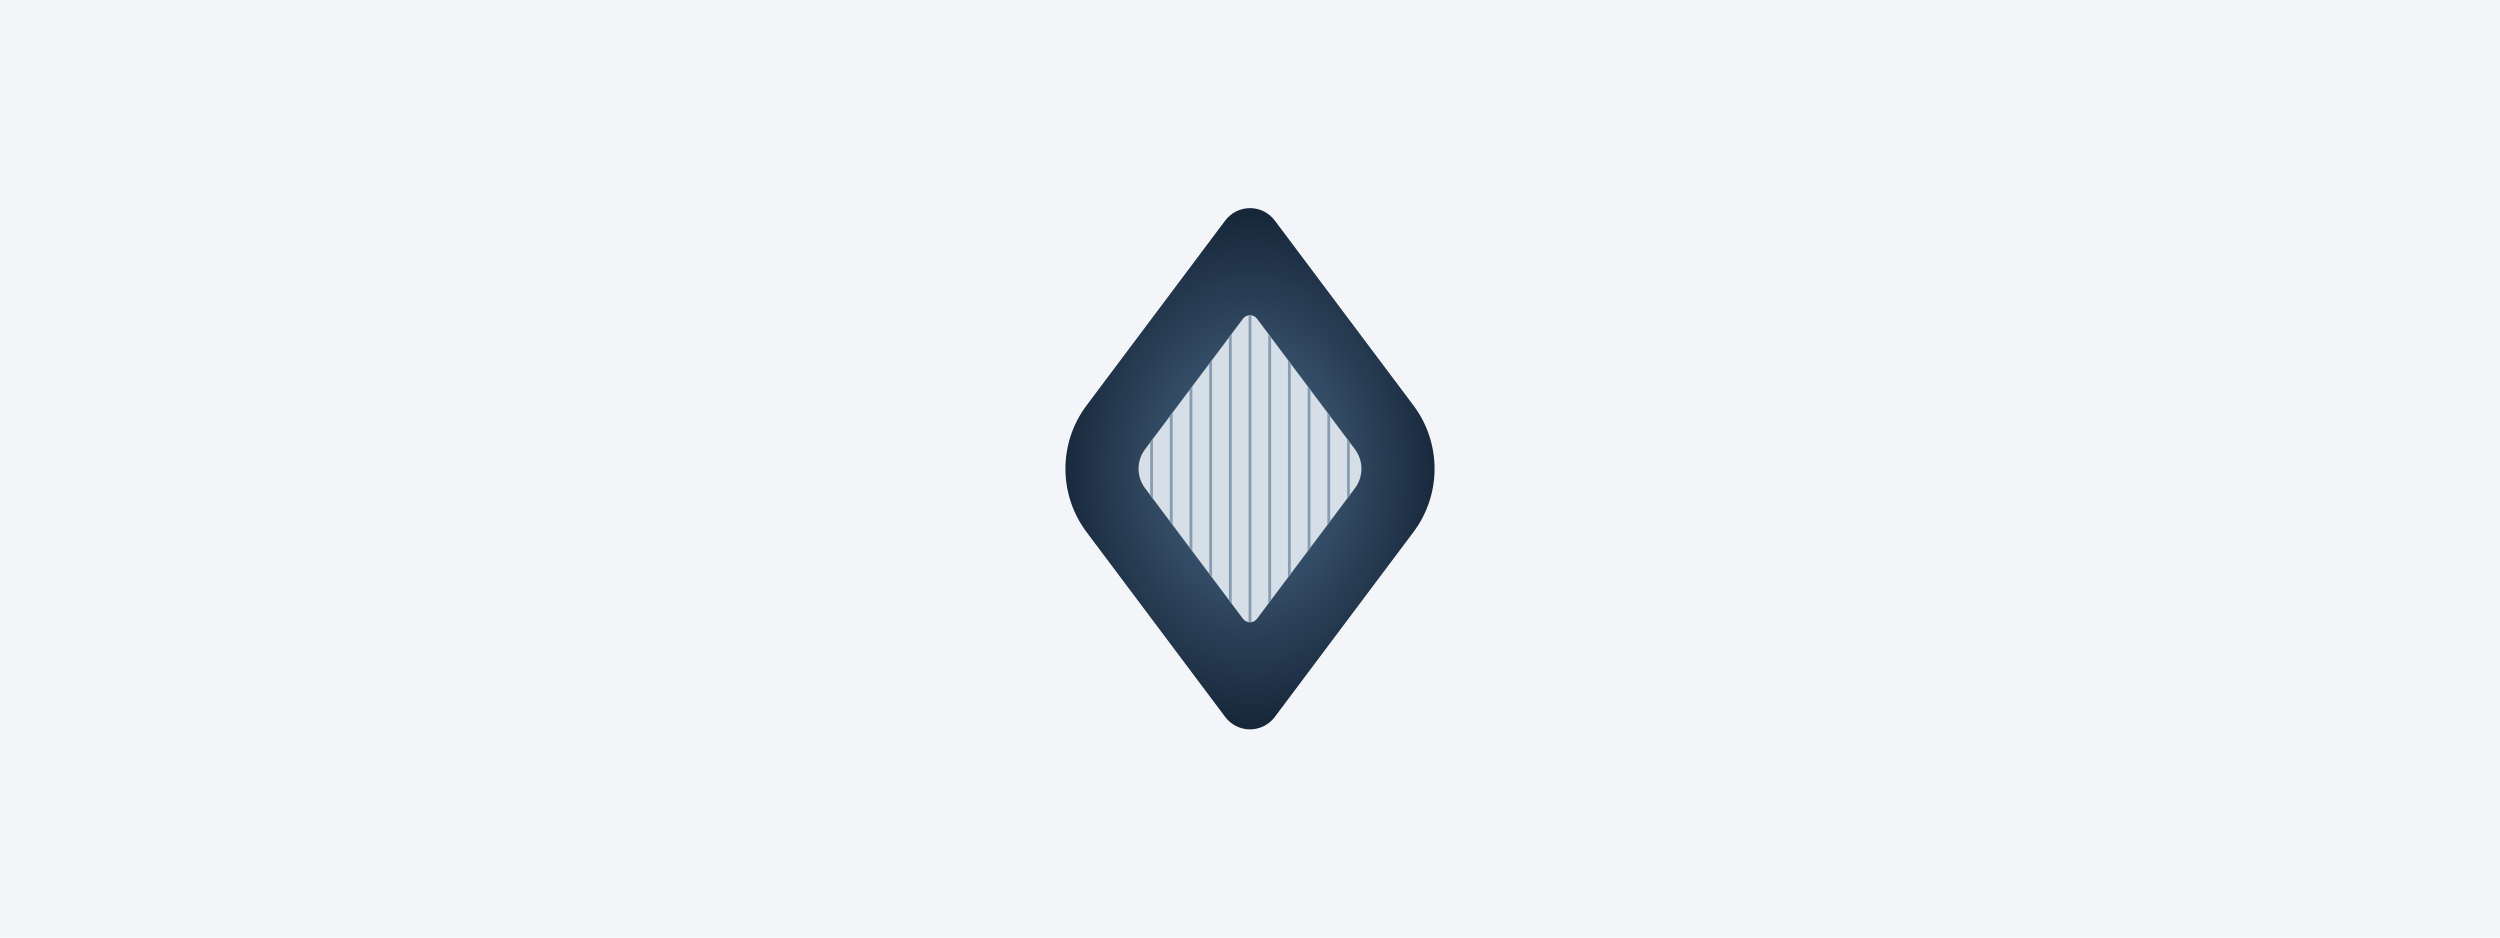
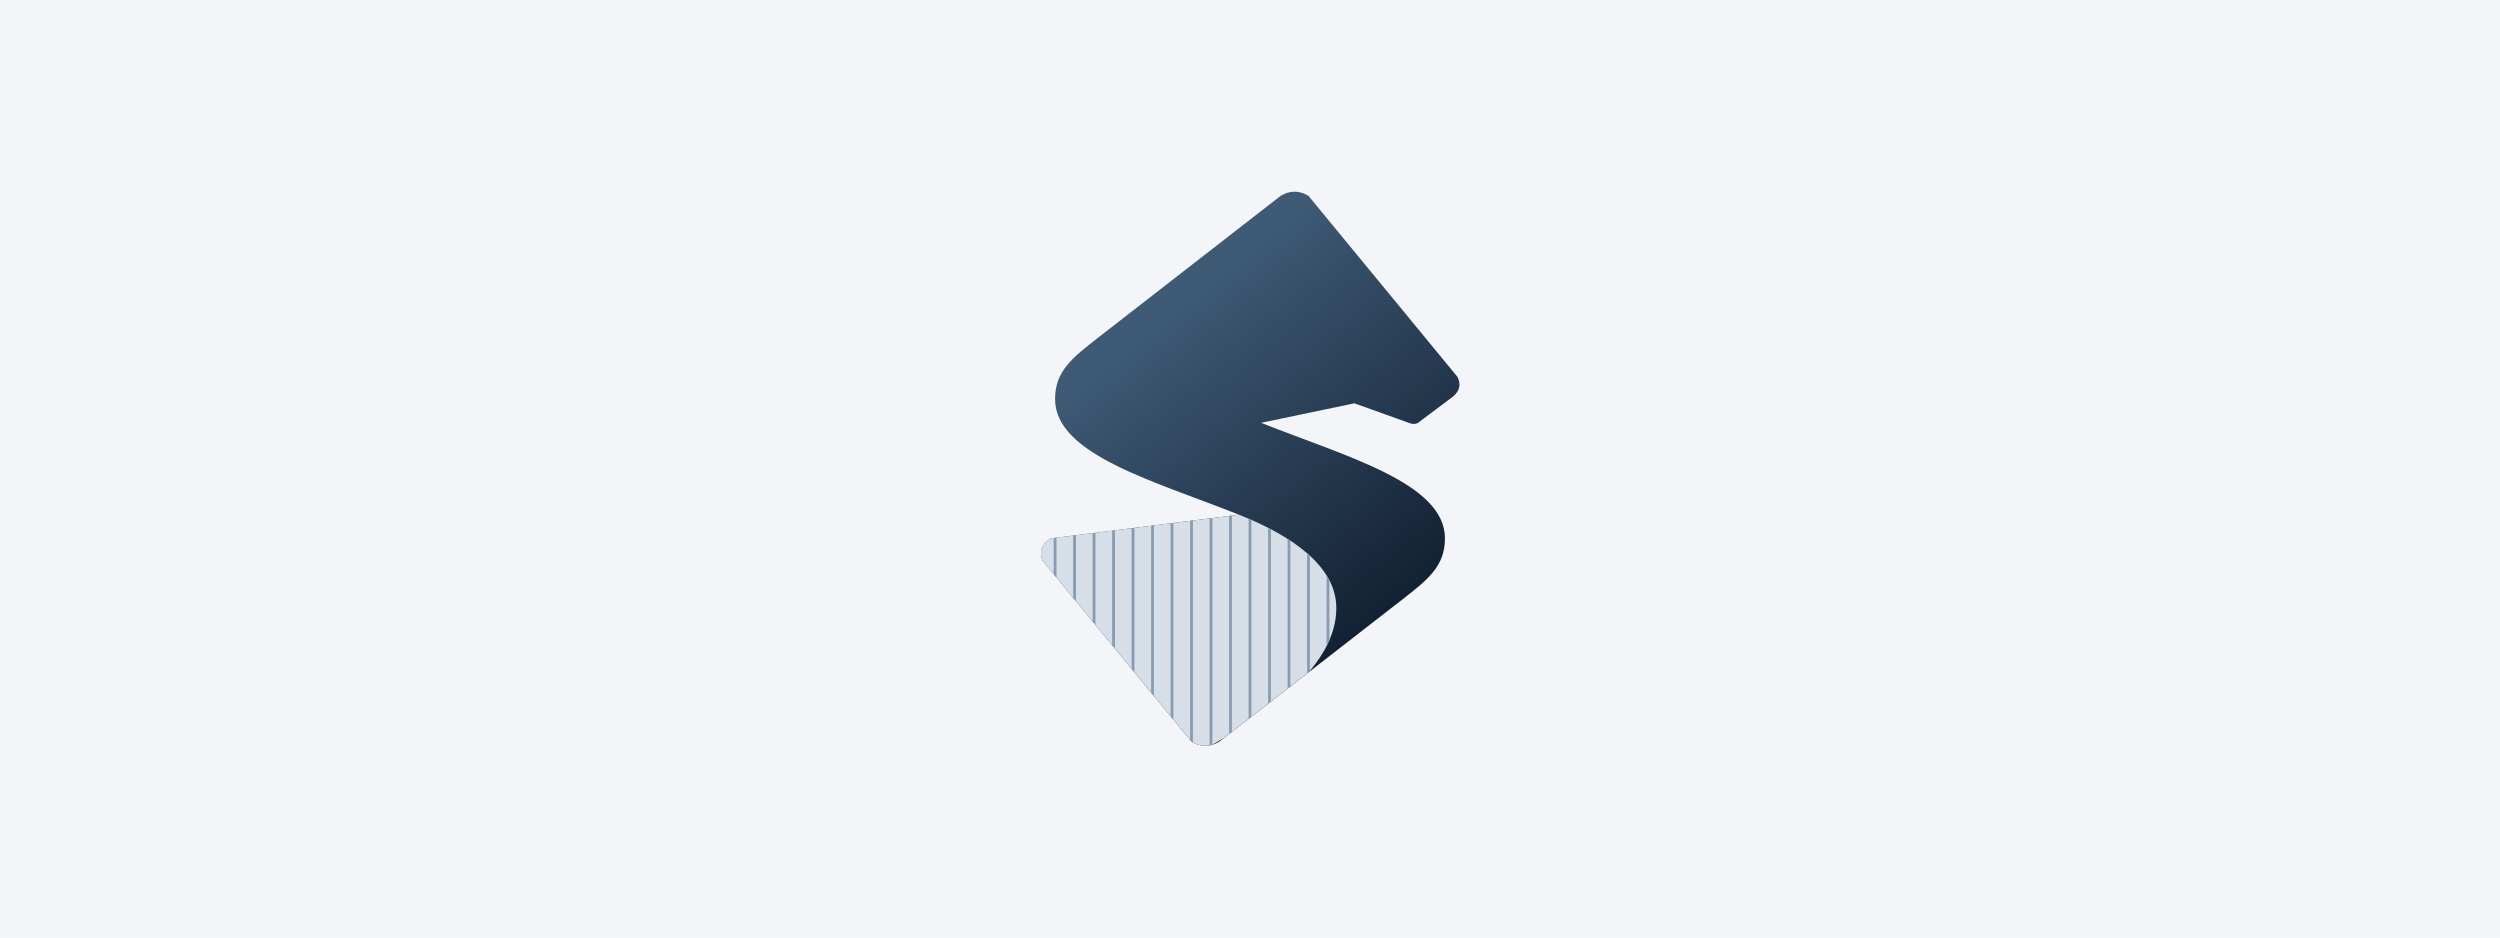
<svg xmlns="http://www.w3.org/2000/svg" width="1920" height="720" viewBox="0 0 1920 720">
  <defs>
-     <radialGradient id="g" gradientUnits="userSpaceOnUse" cx="0" cy="0" r="400" gradientTransform="scale(0.75 1)">
-       <stop offset="0.25" stop-color="#3E5A75" />
+     <linearGradient id="g" gradientUnits="userSpaceOnUse" x1="-158" y1="-195" x2="183" y2="226">
+       <stop offset="0" stop-color="#3E5A75" />
      <stop offset="1" stop-color="#122032" />
-     </radialGradient>
-     <clipPath id="c">
-       <path d="M9.973,-213.369 L149.300,-27.600 A46,46 0 0 1 149.300,27.600 L9.973,213.369 A12.467,12.467 0 0 1 -9.973,213.369 L-149.300,27.600 A46,46 0 0 1 -149.300,-27.600 L-9.973,-213.369 A12.467,12.467 0 0 1 9.973,-213.369 Z" />
+     </linearGradient>
+     <clipPath id="s">
+       <path d="M16,-66 L150,-94 L228,-66 Q238,-62 244,-68 L292,-104 Q306,-116 298,-132 L84,-392 Q64,-404 44,-392 L-216,-190 C-256,-159 -280,-140 -280,-100 C-280,-20 -136,18 -16,66 L-286,100 Q-306,112 -298,132 L-84,392 Q-64,404 -44,392 L216,190 C256,159 280,140 280,100 C280,20 136,-18 16,-66 Z" />
+     </clipPath>
+     <clipPath id="p">
+       <path d="M-16,66 C60,96 124,140 124,200 C124,282 30,350 -64,402 L-420,402 L-420,66 Z" />
    </clipPath>
    <g id="r" fill="#889CB1">
-       <rect x="-282.0" y="-400" width="4" height="800" />
-       <rect x="-254.0" y="-400" width="4" height="800" />
-       <rect x="-226.0" y="-400" width="4" height="800" />
-       <rect x="-198.0" y="-400" width="4" height="800" />
-       <rect x="-170.0" y="-400" width="4" height="800" />
-       <rect x="-142.0" y="-400" width="4" height="800" />
-       <rect x="-114.0" y="-400" width="4" height="800" />
-       <rect x="-86.0" y="-400" width="4" height="800" />
-       <rect x="-58.0" y="-400" width="4" height="800" />
-       <rect x="-30.0" y="-400" width="4" height="800" />
-       <rect x="-2.0" y="-400" width="4" height="800" />
-       <rect x="26.0" y="-400" width="4" height="800" />
-       <rect x="54.0" y="-400" width="4" height="800" />
-       <rect x="82.0" y="-400" width="4" height="800" />
-       <rect x="110.0" y="-400" width="4" height="800" />
-       <rect x="138.0" y="-400" width="4" height="800" />
-       <rect x="166.0" y="-400" width="4" height="800" />
-       <rect x="194.0" y="-400" width="4" height="800" />
-       <rect x="222.0" y="-400" width="4" height="800" />
-       <rect x="250.0" y="-400" width="4" height="800" />
-       <rect x="278.0" y="-400" width="4" height="800" />
+       <rect x="-310" y="-420" width="4" height="840" />
+       <rect x="-282" y="-420" width="4" height="840" />
+       <rect x="-254" y="-420" width="4" height="840" />
+       <rect x="-226" y="-420" width="4" height="840" />
+       <rect x="-198" y="-420" width="4" height="840" />
+       <rect x="-170" y="-420" width="4" height="840" />
+       <rect x="-142" y="-420" width="4" height="840" />
+       <rect x="-114" y="-420" width="4" height="840" />
+       <rect x="-86" y="-420" width="4" height="840" />
+       <rect x="-58" y="-420" width="4" height="840" />
+       <rect x="-30" y="-420" width="4" height="840" />
+       <rect x="-2" y="-420" width="4" height="840" />
+       <rect x="26" y="-420" width="4" height="840" />
+       <rect x="54" y="-420" width="4" height="840" />
+       <rect x="82" y="-420" width="4" height="840" />
+       <rect x="110" y="-420" width="4" height="840" />
+       <rect x="138" y="-420" width="4" height="840" />
+       <rect x="166" y="-420" width="4" height="840" />
+       <rect x="194" y="-420" width="4" height="840" />
+       <rect x="222" y="-420" width="4" height="840" />
+       <rect x="250" y="-420" width="4" height="840" />
+       <rect x="278" y="-420" width="4" height="840" />
+       <rect x="306" y="-420" width="4" height="840" />
    </g>
  </defs>
  <rect width="1920" height="720" fill="#F3F5F8" />
-   <g transform="translate(960.0 360.0) scale(0.54)">
-     <path d="M35.200,-353.067 L232.500,-90.000 A150,150 0 0 1 232.500,90.000 L35.200,353.067 A44,44 0 0 1 -35.200,353.067 L-232.500,90.000 A150,150 0 0 1 -232.500,-90.000 L-35.200,-353.067 A44,44 0 0 1 35.200,-353.067 Z" fill="url(#g)" />
-     <path d="M9.973,-213.369 L149.300,-27.600 A46,46 0 0 1 149.300,27.600 L9.973,213.369 A12.467,12.467 0 0 1 -9.973,213.369 L-149.300,27.600 A46,46 0 0 1 -149.300,-27.600 L-9.973,-213.369 A12.467,12.467 0 0 1 9.973,-213.369 Z" fill="#D6DEE7" />
-     <use href="#r" clip-path="url(#c)" />
+   <g transform="translate(960.0 360.0) scale(0.534653)">
+     <path d="M16,-66 L150,-94 L228,-66 Q238,-62 244,-68 L292,-104 Q306,-116 298,-132 L84,-392 Q64,-404 44,-392 L-216,-190 C-256,-159 -280,-140 -280,-100 C-280,-20 -136,18 -16,66 L-286,100 Q-306,112 -298,132 L-84,392 Q-64,404 -44,392 L216,190 C256,159 280,140 280,100 C280,20 136,-18 16,-66 Z" fill="url(#g)" />
+     <g clip-path="url(#s)">
+       <path d="M-16,66 C60,96 124,140 124,200 C124,282 30,350 -64,402 L-420,402 L-420,66 Z" fill="#D6DEE7" />
+       <use href="#r" clip-path="url(#p)" />
+     </g>
  </g>
</svg>
